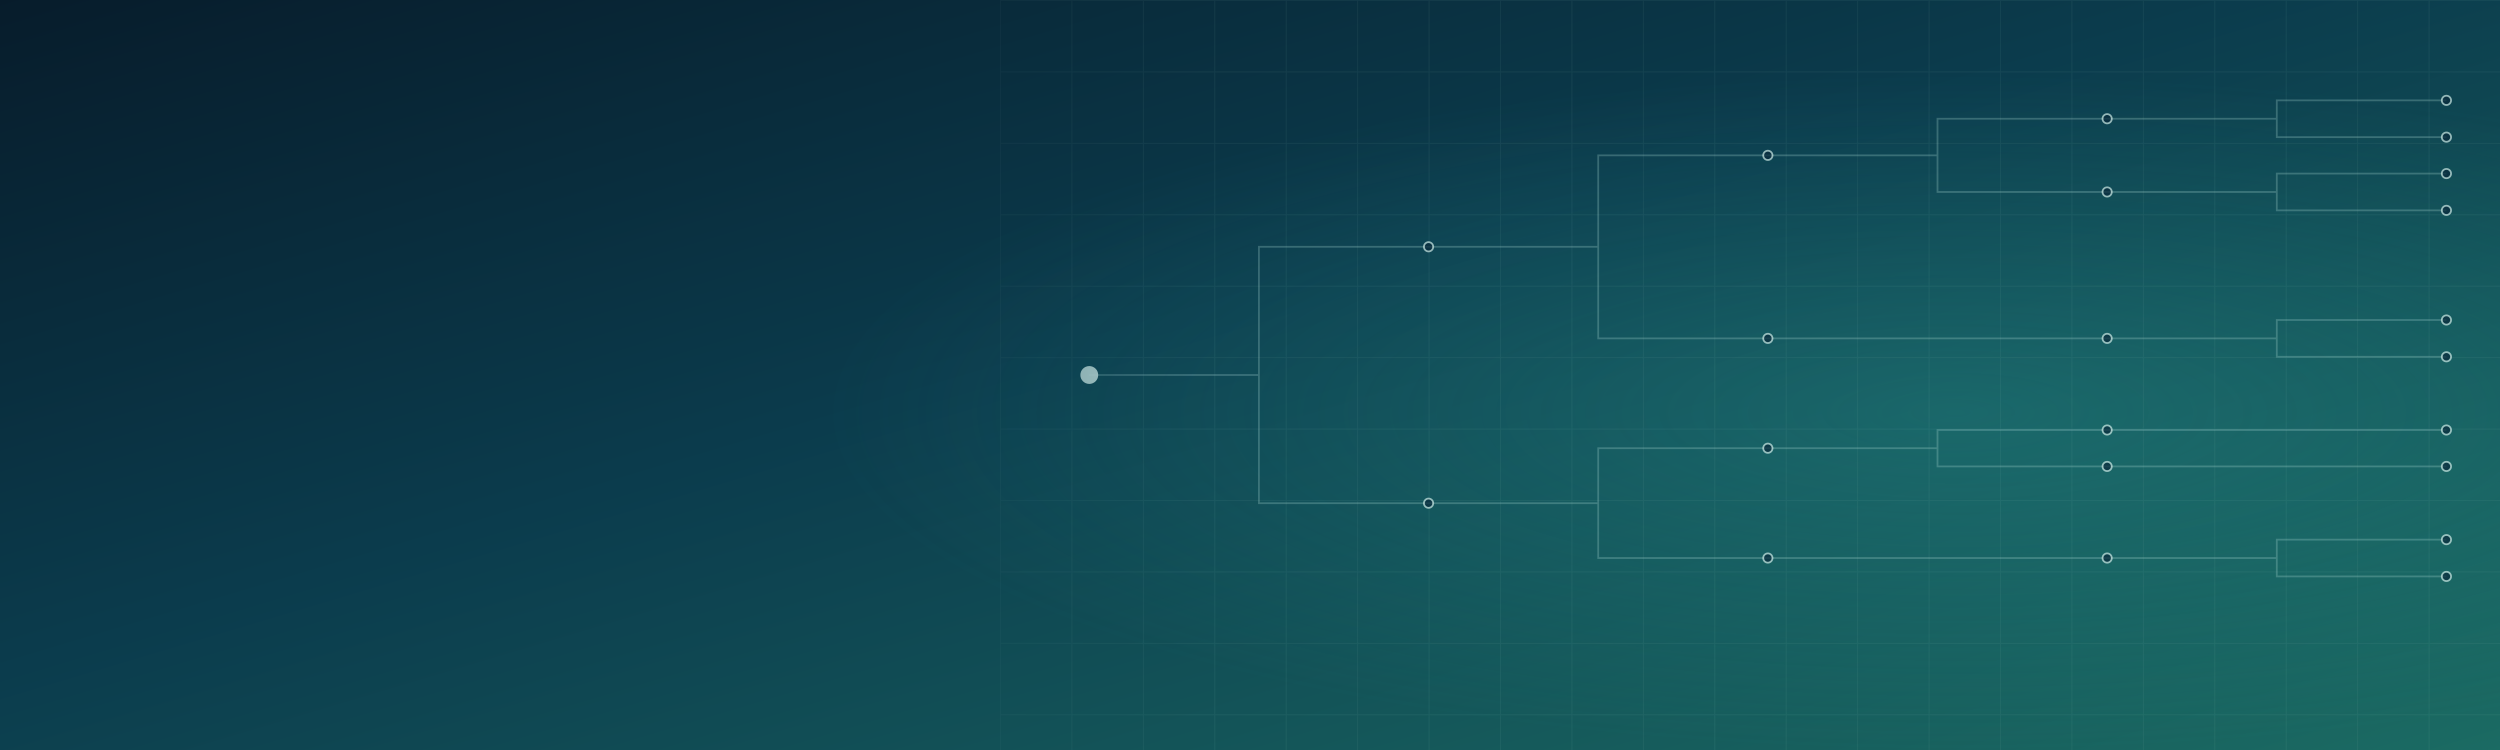
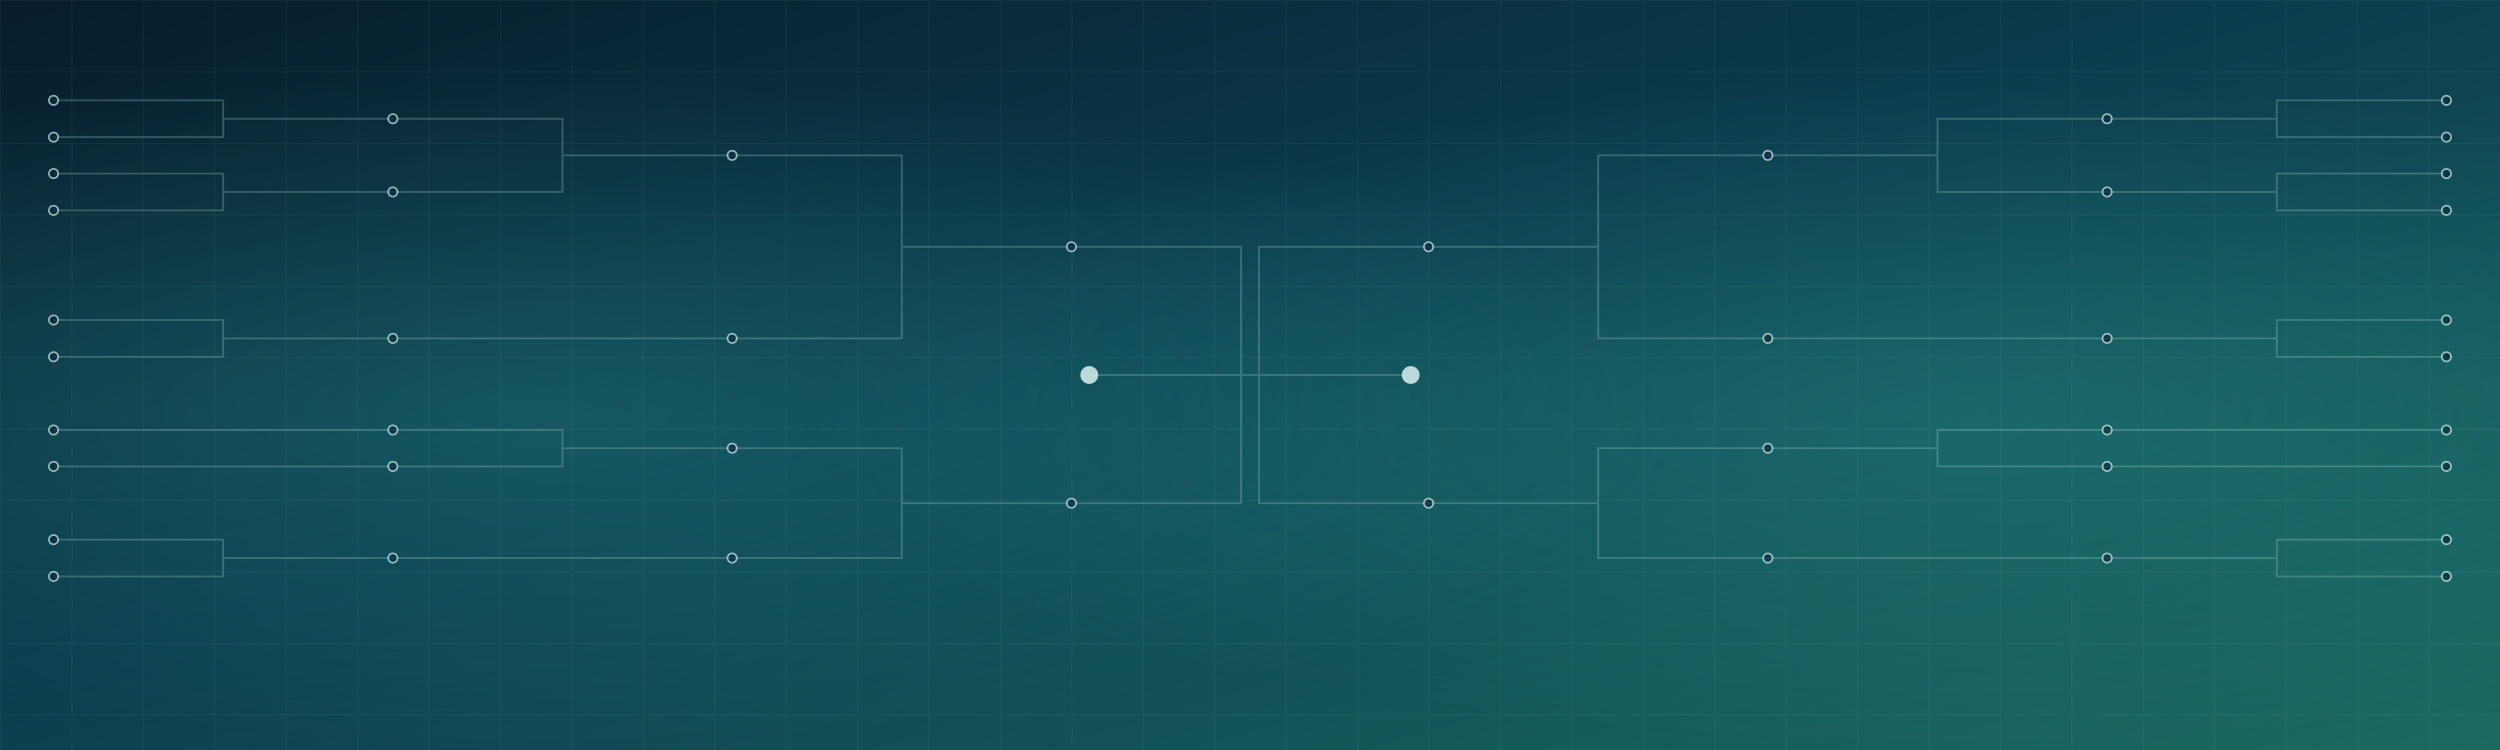
<svg xmlns="http://www.w3.org/2000/svg" viewBox="0 0 1400 420" preserveAspectRatio="xMidYMid slice" width="1400" height="420">
  <style>
.grid{stroke:#A9D6D2;stroke-width:1;opacity:.07}
.edge{fill:none;stroke:#A9D6D2;stroke-width:1;opacity:.28}
.node{fill:#08283A;stroke:#CDE8E4;stroke-width:1;opacity:.7}
.node.root{fill:#CDE8E4;opacity:.9}
.pulse{fill:none;stroke:#F5CF8A;stroke-width:1.6;stroke-linecap:round;stroke-dasharray:70 1000;stroke-dashoffset:70;animation:travel 9.0s linear infinite}
.glow{filter:url(#blur);opacity:.9}
.ring{fill:none;stroke:#F5CF8A;stroke-width:1;opacity:0;animation:ring 9.0s ease-out infinite}
.cell{fill:#5FB8AD;opacity:0;animation-name:cell;animation-iteration-count:infinite;animation-timing-function:ease-in-out}
@keyframes travel{0%{stroke-dashoffset:70}55%{stroke-dashoffset:-1000}100%{stroke-dashoffset:-1000}}
@keyframes ring{0%{opacity:.8;r:3}16%{opacity:0;r:15}100%{opacity:0;r:15}}
@keyframes cell{0%,100%{opacity:0}45%,55%{opacity:.14}}
@media (prefers-reduced-motion:reduce){.pulse,.ring,.cell{animation:none}}
</style>
  <defs>
    <linearGradient id="bg" x1="0" y1="0" x2="1" y2="1">
      <stop offset="0" stop-color="#071C2B" />
      <stop offset=".45" stop-color="#0B3C4D" />
      <stop offset="1" stop-color="#1B6B63" />
    </linearGradient>
-     <radialGradient id="halo" cx="78%" cy="55%" r="45%">
+     <radialGradient id="haloR" cx="78%" cy="55%" r="45%">
      <stop offset="0" stop-color="#2FA39A" stop-opacity=".30" />
      <stop offset="1" stop-color="#2FA39A" stop-opacity="0" />
    </radialGradient>
-     <linearGradient id="fadeX" x1="0" y1="0" x2="1" y2="0">
-       <stop offset=".30" stop-color="#000" />
-       <stop offset=".48" stop-color="#fff" />
-       <stop offset="1" stop-color="#fff" />
-     </linearGradient>
-     <mask id="m">
-       <rect width="1400" height="420" fill="url(#fadeX)" />
-     </mask>
+     <radialGradient id="haloL" cx="22%" cy="55%" r="45%">
+       <stop offset="0" stop-color="#2FA39A" stop-opacity=".30" />
+       <stop offset="1" stop-color="#2FA39A" stop-opacity="0" />
+     </radialGradient>
    <pattern id="g" width="40" height="40" patternUnits="userSpaceOnUse">
      <path d="M40 0H0V40" fill="none" class="grid" />
    </pattern>
    <filter id="blur" x="-10%" y="-10%" width="120%" height="120%">
      <feGaussianBlur stdDeviation="3" />
    </filter>
  </defs>
  <rect width="1400" height="420" fill="url(#bg)" />
-   <rect width="1400" height="420" fill="url(#halo)" />
-   <g mask="url(#m)">
-     <rect x="560" width="840" height="420" fill="url(#g)" />
-     <rect class="cell" x="680" y="80" width="40" height="40" style="animation-duration:11s;animation-delay:0s" />
-     <rect class="cell" x="840" y="200" width="40" height="40" style="animation-duration:13s;animation-delay:2s" />
-     <rect class="cell" x="1000" y="120" width="40" height="40" style="animation-duration:10s;animation-delay:5s" />
-     <rect class="cell" x="1120" y="280" width="40" height="40" style="animation-duration:12s;animation-delay:1s" />
-     <rect class="cell" x="920" y="320" width="40" height="40" style="animation-duration:14s;animation-delay:7s" />
-     <rect class="cell" x="1240" y="160" width="40" height="40" style="animation-duration:11s;animation-delay:4s" />
-     <rect class="cell" x="760" y="340" width="40" height="40" style="animation-duration:13s;animation-delay:9s" />
-     <rect class="cell" x="1320" y="320" width="40" height="40" style="animation-duration:12s;animation-delay:6s" />
-     <path class="edge" d="M610,210.0 H705.0 V138.2 H800 M610,210.0 H705.0 V281.8 H800 M800,138.2 H895.0 V87.0 H990 M800,138.2 H895.0 V189.5 H990 M990,87.0 H1085.0 V66.5 H1180 M990,87.0 H1085.0 V107.5 H1180 M1180,66.5 H1275.0 V56.2 H1370 M1180,66.5 H1275.0 V76.8 H1370 M1180,107.5 H1275.0 V97.2 H1370 M1180,107.5 H1275.0 V117.8 H1370 M990,189.5 H1085.0 V189.5 H1180 M1180,189.5 H1275.0 V179.2 H1370 M1180,189.5 H1275.0 V199.8 H1370 M800,281.8 H895.0 V251.0 H990 M800,281.8 H895.0 V312.5 H990 M990,251.0 H1085.0 V240.8 H1180 M990,251.0 H1085.0 V261.2 H1180 M1180,240.8 H1275.0 V240.8 H1370 M1180,261.2 H1275.0 V261.2 H1370 M990,312.5 H1085.0 V312.5 H1180 M1180,312.5 H1275.0 V302.2 H1370 M1180,312.5 H1275.0 V322.8 H1370" />
-     <g class="glow">
-       <path class="pulse" pathLength="1000" d="M610,210.0 H705.0 V138.2 H800 H895.0 V87.0 H990 H1085.0 V66.5 H1180 H1275.0 V56.2 H1370" style="animation-delay:0.0s" />
-       <path class="pulse" pathLength="1000" d="M610,210.0 H705.0 V138.2 H800 H895.0 V87.0 H990 H1085.0 V107.5 H1180 H1275.0 V97.2 H1370" style="animation-delay:1.6s" />
-       <path class="pulse" pathLength="1000" d="M610,210.0 H705.0 V138.2 H800 H895.0 V189.5 H990 H1085.0 V189.5 H1180 H1275.0 V199.8 H1370" style="animation-delay:3.4s" />
-       <path class="pulse" pathLength="1000" d="M610,210.0 H705.0 V281.8 H800 H895.0 V251.0 H990 H1085.0 V261.2 H1180 H1275.0 V261.2 H1370" style="animation-delay:5.0s" />
-       <path class="pulse" pathLength="1000" d="M610,210.0 H705.0 V281.8 H800 H895.0 V312.5 H990 H1085.0 V312.5 H1180 H1275.0 V322.8 H1370" style="animation-delay:6.6s" />
-     </g>
+   <rect width="1400" height="420" fill="url(#haloR)" />
+   <rect width="1400" height="420" fill="url(#haloL)" />
+   <rect x="0" width="1400" height="420" fill="url(#g)" />
+   <rect class="cell" x="80" y="80" width="40" height="40" style="animation-duration:11s;animation-delay:0.5s" />
+   <rect class="cell" x="240" y="200" width="40" height="40" style="animation-duration:13s;animation-delay:2.5s" />
+   <rect class="cell" x="360" y="120" width="40" height="40" style="animation-duration:10s;animation-delay:5.5s" />
+   <rect class="cell" x="160" y="280" width="40" height="40" style="animation-duration:12s;animation-delay:1.5s" />
+   <rect class="cell" x="440" y="320" width="40" height="40" style="animation-duration:14s;animation-delay:7.5s" />
+   <rect class="cell" x="120" y="160" width="40" height="40" style="animation-duration:11s;animation-delay:4.5s" />
+   <rect class="cell" x="520" y="340" width="40" height="40" style="animation-duration:13s;animation-delay:9.5s" />
+   <rect class="cell" x="680" y="80" width="40" height="40" style="animation-duration:11s;animation-delay:0s" />
+   <rect class="cell" x="840" y="200" width="40" height="40" style="animation-duration:13s;animation-delay:2s" />
+   <rect class="cell" x="1000" y="120" width="40" height="40" style="animation-duration:10s;animation-delay:5s" />
+   <rect class="cell" x="1120" y="280" width="40" height="40" style="animation-duration:12s;animation-delay:1s" />
+   <rect class="cell" x="920" y="320" width="40" height="40" style="animation-duration:14s;animation-delay:7s" />
+   <rect class="cell" x="1240" y="160" width="40" height="40" style="animation-duration:11s;animation-delay:4s" />
+   <rect class="cell" x="760" y="340" width="40" height="40" style="animation-duration:13s;animation-delay:9s" />
+   <rect class="cell" x="1320" y="320" width="40" height="40" style="animation-duration:12s;animation-delay:6s" />
+   <path class="edge" d="M790,210.0 H695 V138.2 H600 M790,210.0 H695 V281.8 H600 M600,138.2 H505 V87.0 H410 M600,138.2 H505 V189.5 H410 M410,87.0 H315 V66.5 H220 M410,87.0 H315 V107.5 H220 M220,66.5 H125 V56.2 H30 M220,66.5 H125 V76.8 H30 M220,107.5 H125 V97.2 H30 M220,107.5 H125 V117.8 H30 M410,189.5 H315 V189.5 H220 M220,189.5 H125 V179.2 H30 M220,189.5 H125 V199.8 H30 M600,281.8 H505 V251.0 H410 M600,281.8 H505 V312.5 H410 M410,251.0 H315 V240.8 H220 M410,251.0 H315 V261.2 H220 M220,240.8 H125 V240.8 H30 M220,261.2 H125 V261.2 H30 M410,312.5 H315 V312.5 H220 M220,312.5 H125 V302.2 H30 M220,312.5 H125 V322.8 H30 M610,210.0 H705.0 V138.2 H800 M610,210.0 H705.0 V281.8 H800 M800,138.2 H895.0 V87.0 H990 M800,138.2 H895.0 V189.5 H990 M990,87.0 H1085.0 V66.5 H1180 M990,87.0 H1085.0 V107.5 H1180 M1180,66.5 H1275.0 V56.2 H1370 M1180,66.5 H1275.0 V76.8 H1370 M1180,107.5 H1275.0 V97.2 H1370 M1180,107.5 H1275.0 V117.8 H1370 M990,189.5 H1085.0 V189.5 H1180 M1180,189.5 H1275.0 V179.2 H1370 M1180,189.5 H1275.0 V199.8 H1370 M800,281.8 H895.0 V251.0 H990 M800,281.8 H895.0 V312.5 H990 M990,251.0 H1085.0 V240.8 H1180 M990,251.0 H1085.0 V261.2 H1180 M1180,240.8 H1275.0 V240.8 H1370 M1180,261.2 H1275.0 V261.2 H1370 M990,312.5 H1085.0 V312.5 H1180 M1180,312.5 H1275.0 V302.2 H1370 M1180,312.5 H1275.0 V322.8 H1370" />
+   <g class="glow">
+     <path class="pulse" pathLength="1000" d="M790,210.0 H695 V138.2 H600 H505 V87.0 H410 H315 V66.5 H220 H125 V56.2 H30" style="animation-delay:0.0s" />
+     <path class="pulse" pathLength="1000" d="M790,210.0 H695 V138.2 H600 H505 V87.0 H410 H315 V107.5 H220 H125 V97.2 H30" style="animation-delay:1.6s" />
+     <path class="pulse" pathLength="1000" d="M790,210.0 H695 V138.2 H600 H505 V189.5 H410 H315 V189.5 H220 H125 V199.8 H30" style="animation-delay:3.4s" />
+     <path class="pulse" pathLength="1000" d="M790,210.0 H695 V281.8 H600 H505 V251.0 H410 H315 V261.2 H220 H125 V261.2 H30" style="animation-delay:5.0s" />
+     <path class="pulse" pathLength="1000" d="M790,210.0 H695 V281.8 H600 H505 V312.5 H410 H315 V312.5 H220 H125 V322.8 H30" style="animation-delay:6.6s" />
    <path class="pulse" pathLength="1000" d="M610,210.0 H705.0 V138.2 H800 H895.0 V87.0 H990 H1085.0 V66.5 H1180 H1275.0 V56.2 H1370" style="animation-delay:0.0s" />
    <path class="pulse" pathLength="1000" d="M610,210.0 H705.0 V138.2 H800 H895.0 V87.0 H990 H1085.0 V107.5 H1180 H1275.0 V97.2 H1370" style="animation-delay:1.6s" />
    <path class="pulse" pathLength="1000" d="M610,210.0 H705.0 V138.2 H800 H895.0 V189.5 H990 H1085.0 V189.5 H1180 H1275.0 V199.8 H1370" style="animation-delay:3.4s" />
    <path class="pulse" pathLength="1000" d="M610,210.0 H705.0 V281.8 H800 H895.0 V251.0 H990 H1085.0 V261.2 H1180 H1275.0 V261.2 H1370" style="animation-delay:5.0s" />
    <path class="pulse" pathLength="1000" d="M610,210.0 H705.0 V281.8 H800 H895.0 V312.5 H990 H1085.0 V312.5 H1180 H1275.0 V322.8 H1370" style="animation-delay:6.6s" />
-     <circle cx="610" cy="210.0" r="4.5" class="node root" />
-     <circle cx="800" cy="138.2" r="2.6" class="node" />
-     <circle cx="990" cy="87.0" r="2.6" class="node" />
-     <circle cx="1180" cy="66.5" r="2.6" class="node" />
-     <circle cx="1370" cy="56.2" r="2.6" class="node" />
-     <circle cx="1370" cy="76.8" r="2.6" class="node" />
-     <circle cx="1180" cy="107.5" r="2.6" class="node" />
-     <circle cx="1370" cy="97.2" r="2.6" class="node" />
-     <circle cx="1370" cy="117.8" r="2.6" class="node" />
-     <circle cx="990" cy="189.5" r="2.6" class="node" />
-     <circle cx="1180" cy="189.5" r="2.6" class="node" />
-     <circle cx="1370" cy="179.2" r="2.6" class="node" />
-     <circle cx="1370" cy="199.8" r="2.6" class="node" />
-     <circle cx="800" cy="281.8" r="2.6" class="node" />
-     <circle cx="990" cy="251.0" r="2.6" class="node" />
-     <circle cx="1180" cy="240.8" r="2.6" class="node" />
-     <circle cx="1370" cy="240.8" r="2.6" class="node" />
-     <circle cx="1180" cy="261.2" r="2.6" class="node" />
-     <circle cx="1370" cy="261.2" r="2.6" class="node" />
-     <circle cx="990" cy="312.5" r="2.6" class="node" />
-     <circle cx="1180" cy="312.5" r="2.6" class="node" />
-     <circle cx="1370" cy="302.2" r="2.6" class="node" />
-     <circle cx="1370" cy="322.8" r="2.6" class="node" />
-     <circle class="ring" cx="610" cy="210.0" r="3" style="animation-delay:0.00s" />
-     <circle class="ring" cx="800" cy="138.2" r="3" style="animation-delay:1.42s" />
-     <circle class="ring" cx="990" cy="87.0" r="3" style="animation-delay:2.72s" />
-     <circle class="ring" cx="1180" cy="66.5" r="3" style="animation-delay:3.87s" />
-     <circle class="ring" cx="1370" cy="56.2" r="3" style="animation-delay:4.95s" />
-     <circle class="ring" cx="610" cy="210.0" r="3" style="animation-delay:1.60s" />
-     <circle class="ring" cx="800" cy="138.2" r="3" style="animation-delay:3.02s" />
-     <circle class="ring" cx="990" cy="87.0" r="3" style="animation-delay:4.32s" />
-     <circle class="ring" cx="1180" cy="107.5" r="3" style="animation-delay:5.47s" />
-     <circle class="ring" cx="1370" cy="97.2" r="3" style="animation-delay:6.55s" />
-     <circle class="ring" cx="610" cy="210.0" r="3" style="animation-delay:3.40s" />
-     <circle class="ring" cx="800" cy="138.2" r="3" style="animation-delay:4.85s" />
-     <circle class="ring" cx="990" cy="189.5" r="3" style="animation-delay:6.19s" />
-     <circle class="ring" cx="1180" cy="189.5" r="3" style="animation-delay:7.24s" />
-     <circle class="ring" cx="1370" cy="199.8" r="3" style="animation-delay:8.35s" />
-     <circle class="ring" cx="610" cy="210.0" r="3" style="animation-delay:5.00s" />
-     <circle class="ring" cx="800" cy="281.8" r="3" style="animation-delay:6.48s" />
-     <circle class="ring" cx="990" cy="251.0" r="3" style="animation-delay:7.74s" />
-     <circle class="ring" cx="1180" cy="261.2" r="3" style="animation-delay:8.87s" />
-     <circle class="ring" cx="1370" cy="261.2" r="3" style="animation-delay:9.95s" />
-     <circle class="ring" cx="610" cy="210.0" r="3" style="animation-delay:6.60s" />
-     <circle class="ring" cx="800" cy="281.8" r="3" style="animation-delay:8.08s" />
-     <circle class="ring" cx="990" cy="312.5" r="3" style="animation-delay:9.34s" />
-     <circle class="ring" cx="1180" cy="312.5" r="3" style="animation-delay:10.41s" />
-     <circle class="ring" cx="1370" cy="322.8" r="3" style="animation-delay:11.55s" />
  </g>
+   <path class="pulse" pathLength="1000" d="M790,210.0 H695 V138.2 H600 H505 V87.0 H410 H315 V66.5 H220 H125 V56.2 H30" style="animation-delay:0.0s" />
+   <path class="pulse" pathLength="1000" d="M790,210.0 H695 V138.2 H600 H505 V87.0 H410 H315 V107.5 H220 H125 V97.2 H30" style="animation-delay:1.6s" />
+   <path class="pulse" pathLength="1000" d="M790,210.0 H695 V138.2 H600 H505 V189.5 H410 H315 V189.5 H220 H125 V199.8 H30" style="animation-delay:3.4s" />
+   <path class="pulse" pathLength="1000" d="M790,210.0 H695 V281.8 H600 H505 V251.0 H410 H315 V261.2 H220 H125 V261.2 H30" style="animation-delay:5.0s" />
+   <path class="pulse" pathLength="1000" d="M790,210.0 H695 V281.8 H600 H505 V312.5 H410 H315 V312.5 H220 H125 V322.8 H30" style="animation-delay:6.6s" />
+   <path class="pulse" pathLength="1000" d="M610,210.0 H705.0 V138.2 H800 H895.0 V87.0 H990 H1085.0 V66.5 H1180 H1275.0 V56.2 H1370" style="animation-delay:0.0s" />
+   <path class="pulse" pathLength="1000" d="M610,210.0 H705.0 V138.2 H800 H895.0 V87.0 H990 H1085.0 V107.5 H1180 H1275.0 V97.2 H1370" style="animation-delay:1.6s" />
+   <path class="pulse" pathLength="1000" d="M610,210.0 H705.0 V138.2 H800 H895.0 V189.5 H990 H1085.0 V189.5 H1180 H1275.0 V199.8 H1370" style="animation-delay:3.4s" />
+   <path class="pulse" pathLength="1000" d="M610,210.0 H705.0 V281.8 H800 H895.0 V251.0 H990 H1085.0 V261.2 H1180 H1275.0 V261.2 H1370" style="animation-delay:5.0s" />
+   <path class="pulse" pathLength="1000" d="M610,210.0 H705.0 V281.8 H800 H895.0 V312.5 H990 H1085.0 V312.5 H1180 H1275.0 V322.8 H1370" style="animation-delay:6.6s" />
+   <circle cx="790" cy="210.0" r="4.5" class="node root" />
+   <circle cx="600" cy="138.2" r="2.6" class="node" />
+   <circle cx="410" cy="87.0" r="2.6" class="node" />
+   <circle cx="220" cy="66.5" r="2.6" class="node" />
+   <circle cx="30" cy="56.2" r="2.6" class="node" />
+   <circle cx="30" cy="76.8" r="2.6" class="node" />
+   <circle cx="220" cy="107.5" r="2.6" class="node" />
+   <circle cx="30" cy="97.2" r="2.6" class="node" />
+   <circle cx="30" cy="117.8" r="2.6" class="node" />
+   <circle cx="410" cy="189.5" r="2.6" class="node" />
+   <circle cx="220" cy="189.5" r="2.6" class="node" />
+   <circle cx="30" cy="179.2" r="2.6" class="node" />
+   <circle cx="30" cy="199.8" r="2.6" class="node" />
+   <circle cx="600" cy="281.8" r="2.6" class="node" />
+   <circle cx="410" cy="251.0" r="2.6" class="node" />
+   <circle cx="220" cy="240.8" r="2.6" class="node" />
+   <circle cx="30" cy="240.8" r="2.6" class="node" />
+   <circle cx="220" cy="261.2" r="2.6" class="node" />
+   <circle cx="30" cy="261.2" r="2.6" class="node" />
+   <circle cx="410" cy="312.5" r="2.6" class="node" />
+   <circle cx="220" cy="312.5" r="2.6" class="node" />
+   <circle cx="30" cy="302.2" r="2.6" class="node" />
+   <circle cx="30" cy="322.8" r="2.6" class="node" />
+   <circle cx="610" cy="210.0" r="4.5" class="node root" />
+   <circle cx="800" cy="138.2" r="2.6" class="node" />
+   <circle cx="990" cy="87.0" r="2.6" class="node" />
+   <circle cx="1180" cy="66.5" r="2.6" class="node" />
+   <circle cx="1370" cy="56.2" r="2.6" class="node" />
+   <circle cx="1370" cy="76.8" r="2.6" class="node" />
+   <circle cx="1180" cy="107.5" r="2.6" class="node" />
+   <circle cx="1370" cy="97.2" r="2.6" class="node" />
+   <circle cx="1370" cy="117.8" r="2.6" class="node" />
+   <circle cx="990" cy="189.5" r="2.6" class="node" />
+   <circle cx="1180" cy="189.5" r="2.6" class="node" />
+   <circle cx="1370" cy="179.2" r="2.6" class="node" />
+   <circle cx="1370" cy="199.8" r="2.6" class="node" />
+   <circle cx="800" cy="281.8" r="2.6" class="node" />
+   <circle cx="990" cy="251.0" r="2.6" class="node" />
+   <circle cx="1180" cy="240.8" r="2.6" class="node" />
+   <circle cx="1370" cy="240.8" r="2.6" class="node" />
+   <circle cx="1180" cy="261.2" r="2.6" class="node" />
+   <circle cx="1370" cy="261.2" r="2.6" class="node" />
+   <circle cx="990" cy="312.5" r="2.6" class="node" />
+   <circle cx="1180" cy="312.5" r="2.6" class="node" />
+   <circle cx="1370" cy="302.2" r="2.6" class="node" />
+   <circle cx="1370" cy="322.8" r="2.6" class="node" />
+   <circle class="ring" cx="790" cy="210.0" r="3" style="animation-delay:0.00s" />
+   <circle class="ring" cx="600" cy="138.2" r="3" style="animation-delay:1.42s" />
+   <circle class="ring" cx="410" cy="87.0" r="3" style="animation-delay:2.72s" />
+   <circle class="ring" cx="220" cy="66.5" r="3" style="animation-delay:3.87s" />
+   <circle class="ring" cx="30" cy="56.2" r="3" style="animation-delay:4.95s" />
+   <circle class="ring" cx="790" cy="210.0" r="3" style="animation-delay:1.60s" />
+   <circle class="ring" cx="600" cy="138.2" r="3" style="animation-delay:3.02s" />
+   <circle class="ring" cx="410" cy="87.0" r="3" style="animation-delay:4.32s" />
+   <circle class="ring" cx="220" cy="107.5" r="3" style="animation-delay:5.47s" />
+   <circle class="ring" cx="30" cy="97.2" r="3" style="animation-delay:6.55s" />
+   <circle class="ring" cx="790" cy="210.0" r="3" style="animation-delay:3.40s" />
+   <circle class="ring" cx="600" cy="138.2" r="3" style="animation-delay:4.85s" />
+   <circle class="ring" cx="410" cy="189.5" r="3" style="animation-delay:6.19s" />
+   <circle class="ring" cx="220" cy="189.5" r="3" style="animation-delay:7.24s" />
+   <circle class="ring" cx="30" cy="199.8" r="3" style="animation-delay:8.35s" />
+   <circle class="ring" cx="790" cy="210.0" r="3" style="animation-delay:5.00s" />
+   <circle class="ring" cx="600" cy="281.8" r="3" style="animation-delay:6.48s" />
+   <circle class="ring" cx="410" cy="251.0" r="3" style="animation-delay:7.74s" />
+   <circle class="ring" cx="220" cy="261.2" r="3" style="animation-delay:8.87s" />
+   <circle class="ring" cx="30" cy="261.2" r="3" style="animation-delay:9.95s" />
+   <circle class="ring" cx="790" cy="210.0" r="3" style="animation-delay:6.60s" />
+   <circle class="ring" cx="600" cy="281.8" r="3" style="animation-delay:8.08s" />
+   <circle class="ring" cx="410" cy="312.5" r="3" style="animation-delay:9.34s" />
+   <circle class="ring" cx="220" cy="312.5" r="3" style="animation-delay:10.41s" />
+   <circle class="ring" cx="30" cy="322.8" r="3" style="animation-delay:11.55s" />
+   <circle class="ring" cx="610" cy="210.0" r="3" style="animation-delay:0.00s" />
+   <circle class="ring" cx="800" cy="138.2" r="3" style="animation-delay:1.42s" />
+   <circle class="ring" cx="990" cy="87.0" r="3" style="animation-delay:2.72s" />
+   <circle class="ring" cx="1180" cy="66.5" r="3" style="animation-delay:3.87s" />
+   <circle class="ring" cx="1370" cy="56.2" r="3" style="animation-delay:4.95s" />
+   <circle class="ring" cx="610" cy="210.0" r="3" style="animation-delay:1.60s" />
+   <circle class="ring" cx="800" cy="138.2" r="3" style="animation-delay:3.02s" />
+   <circle class="ring" cx="990" cy="87.0" r="3" style="animation-delay:4.32s" />
+   <circle class="ring" cx="1180" cy="107.5" r="3" style="animation-delay:5.47s" />
+   <circle class="ring" cx="1370" cy="97.2" r="3" style="animation-delay:6.55s" />
+   <circle class="ring" cx="610" cy="210.0" r="3" style="animation-delay:3.40s" />
+   <circle class="ring" cx="800" cy="138.2" r="3" style="animation-delay:4.85s" />
+   <circle class="ring" cx="990" cy="189.5" r="3" style="animation-delay:6.19s" />
+   <circle class="ring" cx="1180" cy="189.5" r="3" style="animation-delay:7.24s" />
+   <circle class="ring" cx="1370" cy="199.8" r="3" style="animation-delay:8.35s" />
+   <circle class="ring" cx="610" cy="210.0" r="3" style="animation-delay:5.00s" />
+   <circle class="ring" cx="800" cy="281.8" r="3" style="animation-delay:6.48s" />
+   <circle class="ring" cx="990" cy="251.0" r="3" style="animation-delay:7.74s" />
+   <circle class="ring" cx="1180" cy="261.2" r="3" style="animation-delay:8.87s" />
+   <circle class="ring" cx="1370" cy="261.2" r="3" style="animation-delay:9.95s" />
+   <circle class="ring" cx="610" cy="210.0" r="3" style="animation-delay:6.60s" />
+   <circle class="ring" cx="800" cy="281.8" r="3" style="animation-delay:8.08s" />
+   <circle class="ring" cx="990" cy="312.5" r="3" style="animation-delay:9.34s" />
+   <circle class="ring" cx="1180" cy="312.5" r="3" style="animation-delay:10.41s" />
+   <circle class="ring" cx="1370" cy="322.8" r="3" style="animation-delay:11.55s" />
</svg>
